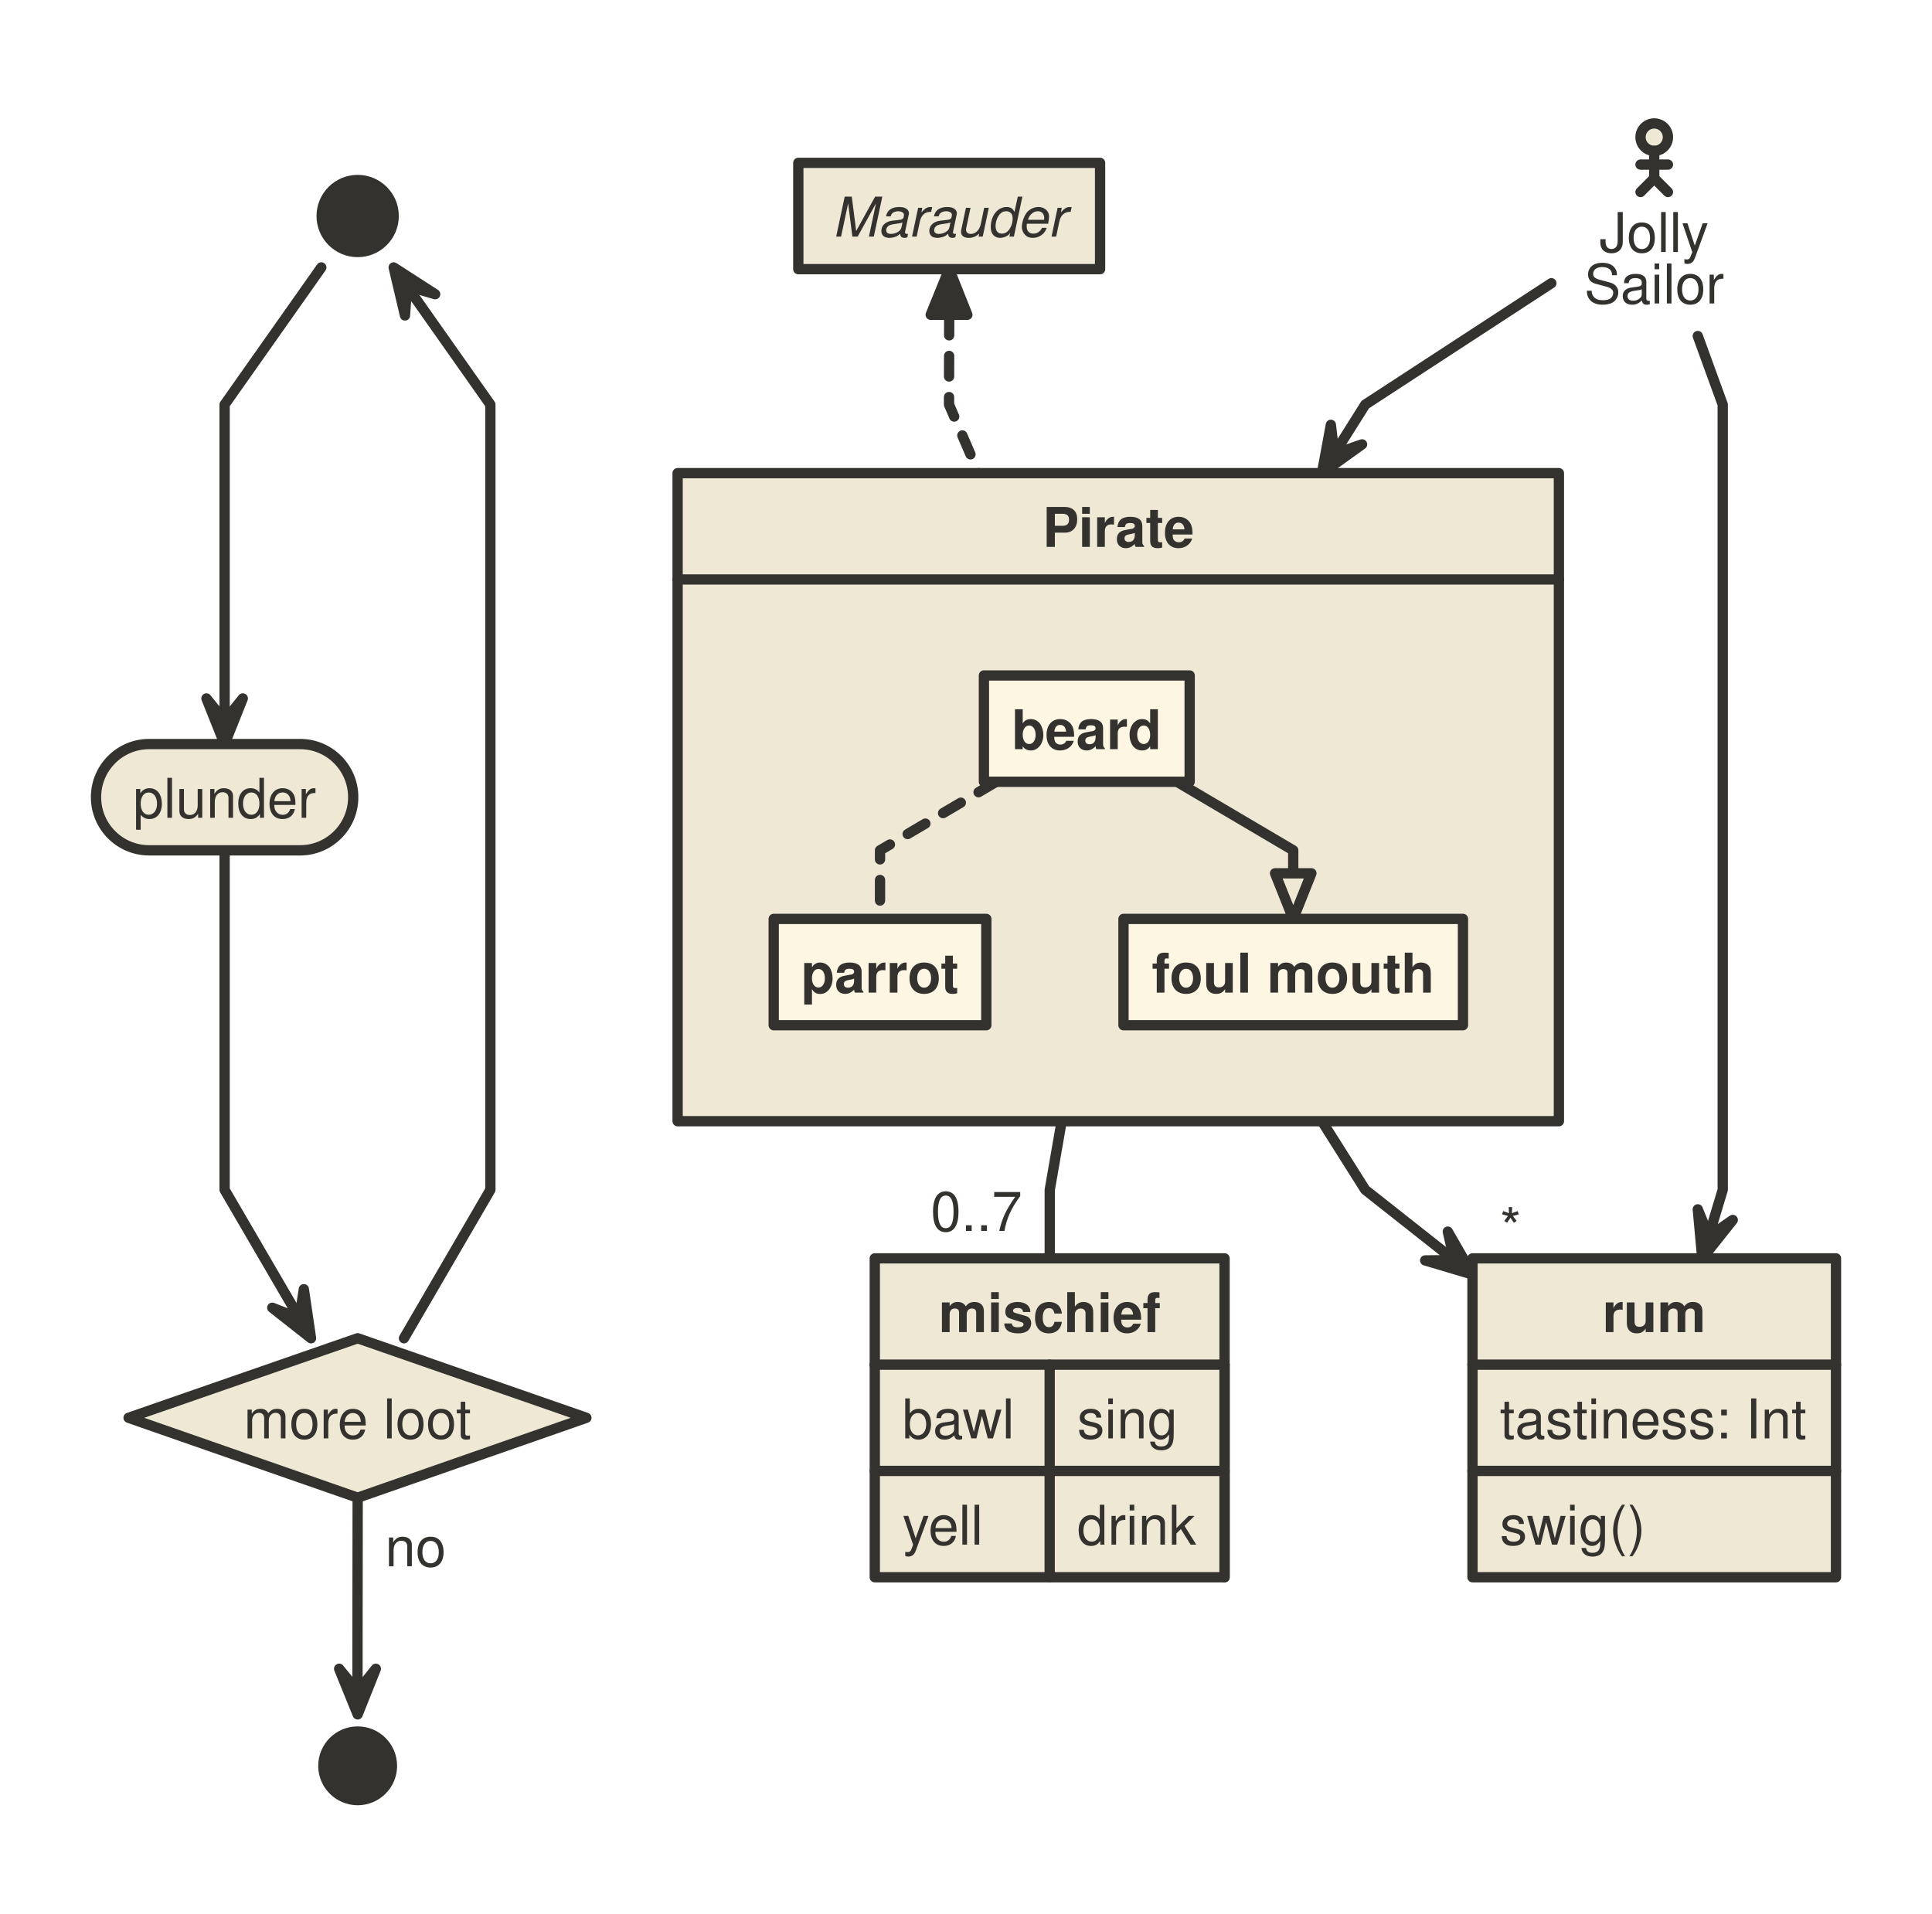
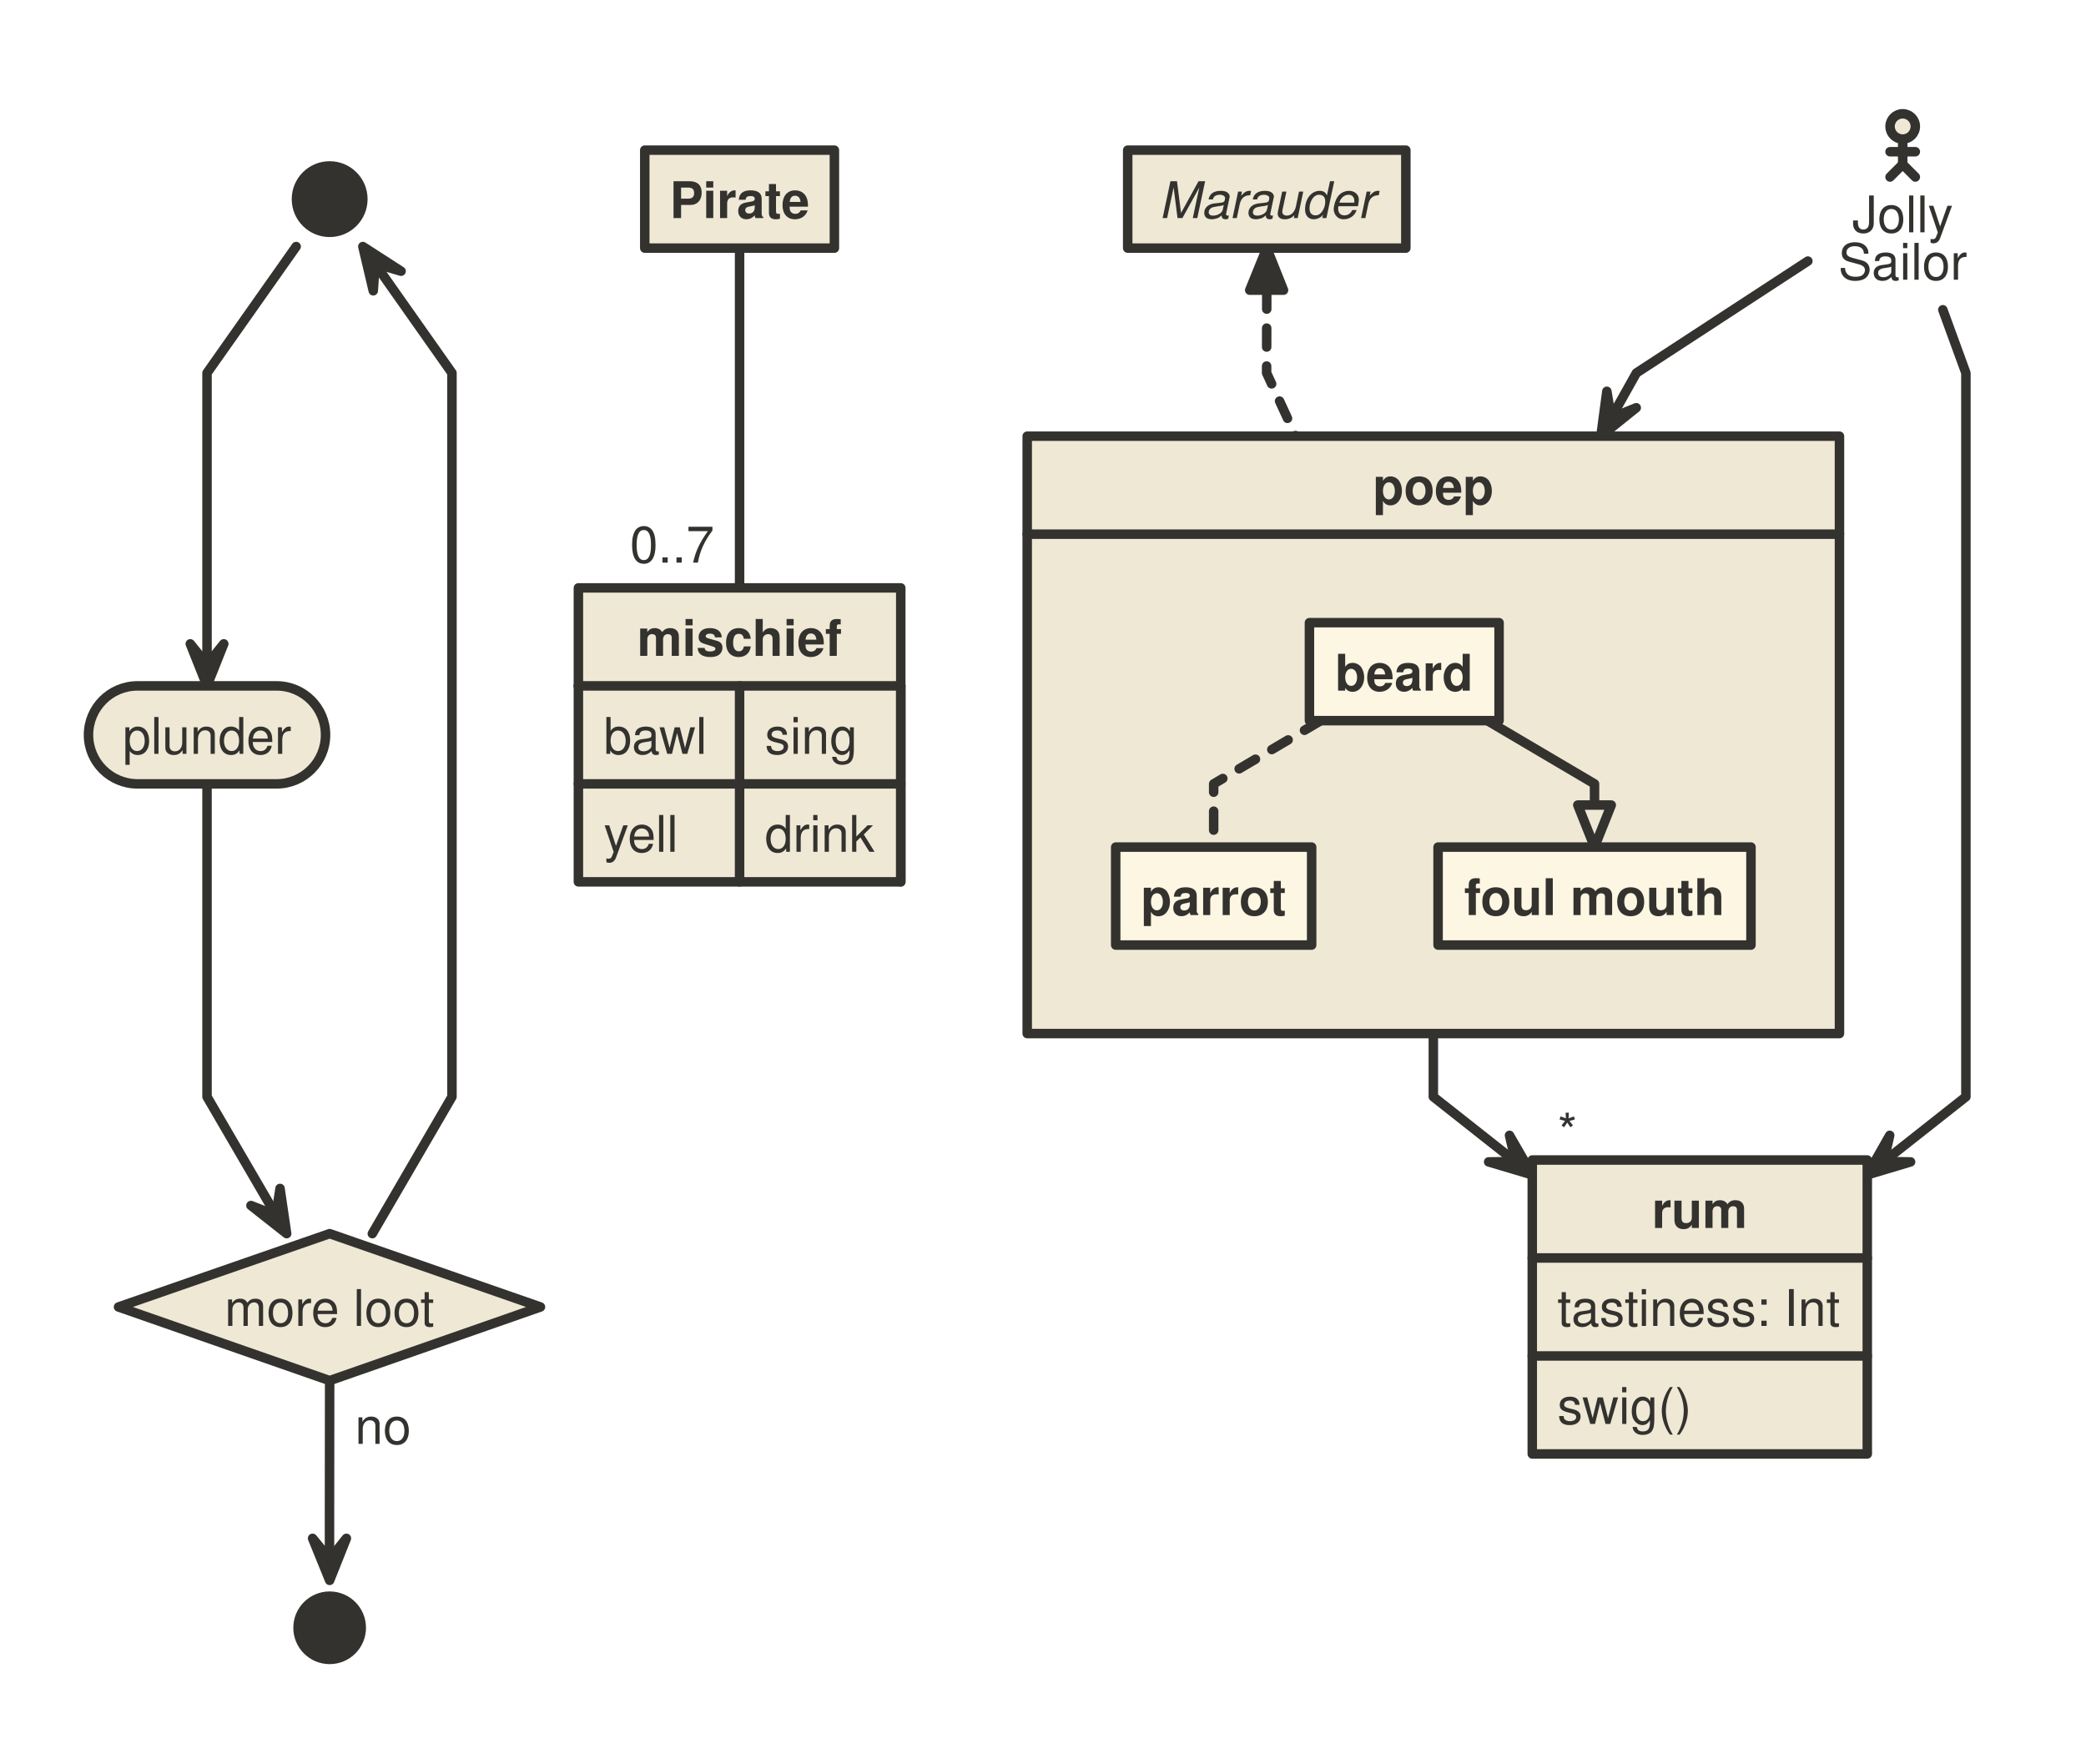
- <svg xmlns="http://www.w3.org/2000/svg" version="1.1" baseProfile="full" width="563.4" height="558.0" viewbox="0 0 563.375 558">
+ <svg xmlns="http://www.w3.org/2000/svg" version="1.1" baseProfile="full" width="660.0" height="558.0" viewbox="0 0 660 558">
  <g stroke-width="1.0" text-align="left" font="12pt Helvetica, Arial, sans-serif" font-size="12pt" font-family="Helvetica" font-weight="normal" font-style="normal">
    <g font-family="Helvetica" font-size="12pt" font-weight="bold" font-style="normal" stroke-width="3.0" stroke-linejoin="round" stroke-linecap="round" stroke="#33322E">
      <g stroke="transparent" fill="transparent">
-         <rect x="0.0" y="0.0" height="558.0" width="563.4" stroke="none" />
+         <rect x="0.0" y="0.0" height="558.0" width="660.0" stroke="none" />
      </g>
      <g transform="translate(8, 8)" fill="#33322E">
        <g transform="translate(20, 20)" fill="#33322E" font-family="Helvetica" font-size="12pt" font-weight="normal" font-style="normal">
          <path d="M65.7 50.0 L37.5 90 L37.5 182.333 L37.5 182.3 " fill="none" />
          <path d="M32.2 175.7 L37.5 182.3 L42.8 175.7 L37.5 189.0 Z" />
          <path d="M37.5 220.0 L37.5 319 L59.346 356.49 L59.3 356.5 " fill="none" />
          <path d="M51.4 353.4 L59.3 356.5 L60.6 348.0 L62.7 362.3 Z" />
          <path d="M89.8 362.3 L115 319 L115 204.5 L115 204.5 L115 90 L115 90 L90.658 55.45 L90.7 55.4 " fill="none" />
          <path d="M98.9 57.8 L90.7 55.4 L90.1 64.0 L86.8 50.0 Z" />
          <text x="84.3" y="428.8" stroke="none">no</text>
          <path d="M76.3 408.8 L76.25 452 L76.25 465.333 L76.3 465.3 " fill="none" />
          <path d="M70.9 458.7 L76.3 465.3 L81.6 458.7 L76.3 472.0 Z" />
          <g stroke-dasharray="6 6">
-             <path d="M248.8 63.8 L248.75 90 L257.374 110 L257.4 110.0 " fill="none" />
-           </g>
-           <path d="M254.1 63.8 L248.8 63.8 L243.4 63.8 L248.8 50.5 Z" />
-           <text x="243.4" y="331.0" stroke="none">0..7</text>
-           <path d="M281.6 299.0 L278.125 319 L278.125 339 L278.1 339.0 " fill="none" />
-           <path d="M424.4 54.6 L370.125 90 L361.097 104.356 L361.1 104.4 " fill="none" />
-           <path d="M360.1 95.9 L361.1 104.4 L369.2 101.6 L357.5 110.0 Z" />
-           <path d="M467.1 70.0 L474.375 90 L474.375 204.5 L474.375 204.5 L474.375 319 L474.375 319 L470.28 332.616 L470.3 332.6 " fill="none" />
-           <path d="M467.1 324.7 L470.3 332.6 L477.3 327.8 L468.4 339.0 Z" />
-           <text x="409.4" y="335.7" stroke="none">*</text>
-           <path d="M357.5 299.0 L370.125 319 L396.142 339.536 L396.1 339.5 " fill="none" />
-           <path d="M387.6 339.6 L396.1 339.5 L394.2 331.2 L401.4 343.7 Z" />
+             <path d="M372.8 63.8 L372.75 90 L381.964 110 L382.0 110.0 " fill="none" />
+           </g>
+           <path d="M378.1 63.8 L372.8 63.8 L367.4 63.8 L372.8 50.5 Z" />
+           <text x="171.3" y="150.0" stroke="none">0..7</text>
+           <path d="M206.0 50.5 L206 90 L206 158 L206.0 158.0 " fill="none" />
+           <path d="M544.0 54.6 L489.75 90 L481.79 104.186 L481.8 104.2 " fill="none" />
+           <path d="M480.4 95.8 L481.8 104.2 L489.7 101.0 L478.5 110.0 Z" />
+           <path d="M586.7 70.0 L594 90 L594 204.5 L594 204.5 L594 319 L594 319 L567.983 339.536 L568.0 339.5 " fill="none" />
+           <path d="M569.9 331.2 L568.0 339.5 L576.5 339.6 L562.8 343.7 Z" />
+           <text x="464.8" y="335.7" stroke="none">*</text>
+           <path d="M425.5 299.0 L425.5 319 L451.517 339.536 L451.5 339.5 " fill="none" />
+           <path d="M443.0 339.6 L451.5 339.5 L449.6 331.2 L456.8 343.7 Z" />
          <g data-name="start">
            <g fill="#33322E" stroke="#33322E" data-name="start">
              <circle r="12.0" cx="76.3" cy="35.0" stroke="none" data-name="start" />
            </g>
          </g>
          <g data-name="plunder">
            <g fill="#eee8d5" stroke="#33322E" data-name="plunder">
              <rect x="0.0" y="189.0" rx="15.5" ry="15.5" height="31.0" width="75.0" data-name="plunder" />
            </g>
            <g transform="translate(0, 189)" font-family="Helvetica" font-size="12pt" font-weight="normal" font-style="normal" data-name="plunder">
              <g transform="translate(8, 8)" fill="#33322E" text-align="center" data-name="plunder">
                <text x="29.5" y="13.5" stroke="none" text-anchor="middle" data-name="plunder">plunder</text>
              </g>
            </g>
          </g>
          <g data-name="more loot">
            <g fill="#eee8d5" stroke="#33322E" data-name="more loot">
              <path d="M76.3 362.3 L143.0 385.5 L76.3 408.8 L9.5 385.5 Z" data-name="more loot" />
            </g>
            <g transform="translate(31.75, 370)" font-family="Helvetica" font-size="12pt" font-weight="normal" font-style="normal" data-name="more loot">
              <g transform="translate(8, 8)" fill="#33322E" text-align="center" data-name="more loot">
                <text x="36.5" y="13.5" stroke="none" text-anchor="middle" data-name="more loot">more loot</text>
              </g>
            </g>
          </g>
          <g data-name="e">
            <g fill="#33322E" stroke="#33322E" data-name="e">
              <circle r="10.0" cx="76.3" cy="487.0" data-name="e" />
              <circle r="6.0" cx="76.3" cy="487.0" stroke="none" data-name="e" />
            </g>
          </g>
-           <g data-name="Pirate">
-             <g fill="#eee8d5" stroke="#33322E" data-name="Pirate">
-               <rect x="169.6" y="110.0" height="189.0" width="257.0" data-name="Pirate" />
-               <path d="M169.6 141.0 L426.6 141.0" fill="none" data-name="Pirate" />
-             </g>
-             <g transform="translate(169.625, 110)" font-family="Helvetica" font-size="12pt" font-weight="bold" font-style="normal" data-name="Pirate">
-               <g transform="translate(8, 8)" fill="#33322E" text-align="center" data-name="Pirate">
-                 <text x="120.5" y="13.5" stroke="none" text-anchor="middle" data-name="Pirate">Pirate</text>
-               </g>
-             </g>
-             <g transform="translate(169.625, 141)" font-family="Helvetica" font-size="12pt" font-weight="normal" font-style="normal" data-name="Pirate">
-               <g transform="translate(8, 8)" fill="#33322E" data-name="Pirate">
-                 <g transform="translate(20, 20)" fill="#eee8d5" font-family="Helvetica" font-size="12pt" font-weight="normal" font-style="normal" data-name="Pirate">
-                   <g stroke-dasharray="6 6" data-name="Pirate">
-                     <path d="M64.9 31.0 L31 51 L31 71 L31.0 71.0 " fill="none" data-name="Pirate" />
-                   </g>
-                   <path d="M117.6 31.0 L151.5 51 L151.5 57.667 L151.5 57.7 " fill="none" data-name="Pirate" />
-                   <path d="M146.2 57.7 L151.5 57.7 L156.8 57.7 L151.5 71.0 Z" data-name="Pirate" />
+           <g data-name="poep">
+             <g fill="#eee8d5" stroke="#33322E" data-name="poep">
+               <rect x="297.0" y="110.0" height="189.0" width="257.0" data-name="poep" />
+               <path d="M297.0 141.0 L554.0 141.0" fill="none" data-name="poep" />
+             </g>
+             <g transform="translate(297, 110)" font-family="Helvetica" font-size="12pt" font-weight="bold" font-style="normal" data-name="poep">
+               <g transform="translate(8, 8)" fill="#33322E" text-align="center" data-name="poep">
+                 <text x="120.5" y="13.5" stroke="none" text-anchor="middle" data-name="poep">poep</text>
+               </g>
+             </g>
+             <g transform="translate(297, 141)" font-family="Helvetica" font-size="12pt" font-weight="normal" font-style="normal" data-name="poep">
+               <g transform="translate(8, 8)" fill="#33322E" data-name="poep">
+                 <g transform="translate(20, 20)" fill="#eee8d5" font-family="Helvetica" font-size="12pt" font-weight="normal" font-style="normal" data-name="poep">
+                   <g stroke-dasharray="6 6" data-name="poep">
+                     <path d="M64.9 31.0 L31 51 L31 71 L31.0 71.0 " fill="none" data-name="poep" />
+                   </g>
+                   <path d="M117.6 31.0 L151.5 51 L151.5 57.667 L151.5 57.7 " fill="none" data-name="poep" />
+                   <path d="M146.2 57.7 L151.5 57.7 L156.8 57.7 L151.5 71.0 Z" data-name="poep" />
                  <g data-name="beard">
                    <g fill="#fdf6e3" stroke="#33322E" data-name="beard">
                      <rect x="61.3" y="0.0" height="31.0" width="60.0" data-name="beard" />
                    </g>
                    <g transform="translate(61.25, 0)" font-family="Helvetica" font-size="12pt" font-weight="bold" font-style="normal" data-name="beard">
                      <g transform="translate(8, 8)" fill="#33322E" text-align="center" data-name="beard">
                        <text x="22.0" y="13.5" stroke="none" text-anchor="middle" data-name="beard">beard</text>
                      </g>
                    </g>
                  </g>
                  <g data-name="parrot">
                    <g fill="#fdf6e3" stroke="#33322E" data-name="parrot">
                      <rect x="0.0" y="71.0" height="31.0" width="62.0" data-name="parrot" />
                    </g>
                    <g transform="translate(0, 71)" font-family="Helvetica" font-size="12pt" font-weight="bold" font-style="normal" data-name="parrot">
                      <g transform="translate(8, 8)" fill="#33322E" text-align="center" data-name="parrot">
                        <text x="23.0" y="13.5" stroke="none" text-anchor="middle" data-name="parrot">parrot</text>
                      </g>
                    </g>
                  </g>
                  <g data-name="foul mouth">
                    <g fill="#fdf6e3" stroke="#33322E" data-name="foul mouth">
                      <rect x="102.0" y="71.0" height="31.0" width="99.0" data-name="foul mouth" />
                    </g>
                    <g transform="translate(102, 71)" font-family="Helvetica" font-size="12pt" font-weight="bold" font-style="normal" data-name="foul mouth">
                      <g transform="translate(8, 8)" fill="#33322E" text-align="center" data-name="foul mouth">
                        <text x="41.5" y="13.5" stroke="none" text-anchor="middle" data-name="foul mouth">foul mouth</text>
                      </g>
                    </g>
                  </g>
                </g>
              </g>
            </g>
          </g>
          <g data-name="mischief">
            <g fill="#eee8d5" stroke="#33322E" data-name="mischief">
-               <rect x="227.1" y="339.0" height="93.0" width="102.0" data-name="mischief" />
-               <path d="M227.1 370.0 L227.1 370.0" fill="none" data-name="mischief" />
-               <path d="M227.1 370.0 L329.1 370.0" fill="none" data-name="mischief" />
-               <path d="M227.1 401.0 L329.1 401.0" fill="none" data-name="mischief" />
-               <path d="M278.1 370.0 L278.1 432.0" fill="none" data-name="mischief" />
-               <path d="M329.1 370.0 L329.1 432.0" fill="none" data-name="mischief" />
-             </g>
-             <g transform="translate(227.125, 339)" font-family="Helvetica" font-size="12pt" font-weight="bold" font-style="normal" data-name="mischief">
+               <rect x="155.0" y="158.0" height="93.0" width="102.0" data-name="mischief" />
+               <path d="M155.0 189.0 L155.0 189.0" fill="none" data-name="mischief" />
+               <path d="M155.0 189.0 L257.0 189.0" fill="none" data-name="mischief" />
+               <path d="M155.0 220.0 L257.0 220.0" fill="none" data-name="mischief" />
+               <path d="M206.0 189.0 L206.0 251.0" fill="none" data-name="mischief" />
+               <path d="M257.0 189.0 L257.0 251.0" fill="none" data-name="mischief" />
+             </g>
+             <g transform="translate(155, 158)" font-family="Helvetica" font-size="12pt" font-weight="bold" font-style="normal" data-name="mischief">
              <g transform="translate(8, 8)" fill="#33322E" text-align="center" data-name="mischief">
                <text x="43.0" y="13.5" stroke="none" text-anchor="middle" data-name="mischief">mischief</text>
              </g>
            </g>
-             <g transform="translate(227.125, 370)" font-family="Helvetica" font-size="12pt" font-weight="normal" font-style="normal" data-name="mischief">
+             <g transform="translate(155, 189)" font-family="Helvetica" font-size="12pt" font-weight="normal" font-style="normal" data-name="mischief">
              <g transform="translate(8, 8)" fill="#33322E" text-align="left" data-name="mischief">
                <text x="0.0" y="13.5" stroke="none" data-name="mischief">bawl</text>
              </g>
            </g>
-             <g transform="translate(278.125, 370)" font-family="Helvetica" font-size="12pt" font-weight="normal" font-style="normal" data-name="mischief">
+             <g transform="translate(206, 189)" font-family="Helvetica" font-size="12pt" font-weight="normal" font-style="normal" data-name="mischief">
              <g transform="translate(8, 8)" fill="#33322E" text-align="left" data-name="mischief">
                <text x="0.0" y="13.5" stroke="none" data-name="mischief">sing</text>
              </g>
            </g>
-             <g transform="translate(227.125, 401)" font-family="Helvetica" font-size="12pt" font-weight="normal" font-style="normal" data-name="mischief">
+             <g transform="translate(155, 220)" font-family="Helvetica" font-size="12pt" font-weight="normal" font-style="normal" data-name="mischief">
              <g transform="translate(8, 8)" fill="#33322E" text-align="left" data-name="mischief">
                <text x="0.0" y="13.5" stroke="none" data-name="mischief">yell</text>
              </g>
            </g>
-             <g transform="translate(278.125, 401)" font-family="Helvetica" font-size="12pt" font-weight="normal" font-style="normal" data-name="mischief">
+             <g transform="translate(206, 220)" font-family="Helvetica" font-size="12pt" font-weight="normal" font-style="normal" data-name="mischief">
              <g transform="translate(8, 8)" fill="#33322E" text-align="left" data-name="mischief">
                <text x="0.0" y="13.5" stroke="none" data-name="mischief">drink</text>
              </g>
            </g>
          </g>
          <g data-name="Marauder">
            <g fill="#eee8d5" stroke="#33322E" data-name="Marauder">
-               <rect x="204.8" y="19.5" height="31.0" width="88.0" data-name="Marauder" />
-             </g>
-             <g transform="translate(204.75, 19.5)" font-family="Helvetica" font-size="12pt" font-weight="normal" font-style="italic" data-name="Marauder">
+               <rect x="328.8" y="19.5" height="31.0" width="88.0" data-name="Marauder" />
+             </g>
+             <g transform="translate(328.75, 19.5)" font-family="Helvetica" font-size="12pt" font-weight="normal" font-style="italic" data-name="Marauder">
              <g transform="translate(8, 8)" fill="#33322E" text-align="center" data-name="Marauder">
                <text x="36.0" y="13.5" stroke="none" text-anchor="middle" data-name="Marauder">Marauder</text>
              </g>
            </g>
          </g>
+           <g data-name="Pirate">
+             <g fill="#eee8d5" stroke="#33322E" data-name="Pirate">
+               <rect x="176.0" y="19.5" height="31.0" width="60.0" data-name="Pirate" />
+             </g>
+             <g transform="translate(176, 19.5)" font-family="Helvetica" font-size="12pt" font-weight="bold" font-style="normal" data-name="Pirate">
+               <g transform="translate(8, 8)" fill="#33322E" text-align="center" data-name="Pirate">
+                 <text x="22.0" y="13.5" stroke="none" text-anchor="middle" data-name="Pirate">Pirate</text>
+               </g>
+             </g>
+           </g>
          <g data-name="sailor">
            <g fill="#eee8d5" stroke="#33322E" data-name="sailor">
-               <circle r="4.0" cx="454.4" cy="12.0" data-name="sailor" />
-               <path d="M454.4 16.0 L454.4 24.0" fill="none" data-name="sailor" />
-               <path d="M450.4 20.0 L458.4 20.0" fill="none" data-name="sailor" />
-               <path d="M450.4 28.0 L454.4 24.0 L458.4 28.0" fill="none" data-name="sailor" />
-             </g>
-             <g transform="translate(424.375, 24)" font-family="Helvetica" font-size="12pt" font-weight="normal" font-style="normal" data-name="sailor">
+               <circle r="4.0" cx="574.0" cy="12.0" data-name="sailor" />
+               <path d="M574.0 16.0 L574.0 24.0" fill="none" data-name="sailor" />
+               <path d="M570.0 20.0 L578.0 20.0" fill="none" data-name="sailor" />
+               <path d="M570.0 28.0 L574.0 24.0 L578.0 28.0" fill="none" data-name="sailor" />
+             </g>
+             <g transform="translate(544, 24)" font-family="Helvetica" font-size="12pt" font-weight="normal" font-style="normal" data-name="sailor">
              <g transform="translate(8, 8)" fill="#33322E" text-align="center" data-name="sailor">
                <text x="22.0" y="13.5" stroke="none" text-anchor="middle" data-name="sailor">Jolly</text>
                <text x="22.0" y="28.5" stroke="none" text-anchor="middle" data-name="sailor">Sailor</text>
              </g>
            </g>
          </g>
          <g data-name="rum">
            <g fill="#eee8d5" stroke="#33322E" data-name="rum">
-               <rect x="401.4" y="339.0" height="93.0" width="106.0" data-name="rum" />
-               <path d="M401.4 370.0 L507.4 370.0" fill="none" data-name="rum" />
-               <path d="M401.4 401.0 L507.4 401.0" fill="none" data-name="rum" />
-             </g>
-             <g transform="translate(401.375, 339)" font-family="Helvetica" font-size="12pt" font-weight="bold" font-style="normal" data-name="rum">
+               <rect x="456.8" y="339.0" height="93.0" width="106.0" data-name="rum" />
+               <path d="M456.8 370.0 L562.8 370.0" fill="none" data-name="rum" />
+               <path d="M456.8 401.0 L562.8 401.0" fill="none" data-name="rum" />
+             </g>
+             <g transform="translate(456.75, 339)" font-family="Helvetica" font-size="12pt" font-weight="bold" font-style="normal" data-name="rum">
              <g transform="translate(8, 8)" fill="#33322E" text-align="center" data-name="rum">
                <text x="45.0" y="13.5" stroke="none" text-anchor="middle" data-name="rum">rum</text>
              </g>
            </g>
-             <g transform="translate(401.375, 370)" font-family="Helvetica" font-size="12pt" font-weight="normal" font-style="normal" data-name="rum">
+             <g transform="translate(456.75, 370)" font-family="Helvetica" font-size="12pt" font-weight="normal" font-style="normal" data-name="rum">
              <g transform="translate(8, 8)" fill="#33322E" text-align="left" data-name="rum">
                <text x="0.0" y="13.5" stroke="none" data-name="rum">tastiness: Int</text>
              </g>
            </g>
-             <g transform="translate(401.375, 401)" font-family="Helvetica" font-size="12pt" font-weight="normal" font-style="normal" data-name="rum">
+             <g transform="translate(456.75, 401)" font-family="Helvetica" font-size="12pt" font-weight="normal" font-style="normal" data-name="rum">
              <g transform="translate(8, 8)" fill="#33322E" text-align="left" data-name="rum">
                <text x="0.0" y="13.5" stroke="none" data-name="rum">swig()</text>
              </g>
            </g>
          </g>
        </g>
      </g>
    </g>
  </g>
</svg>
